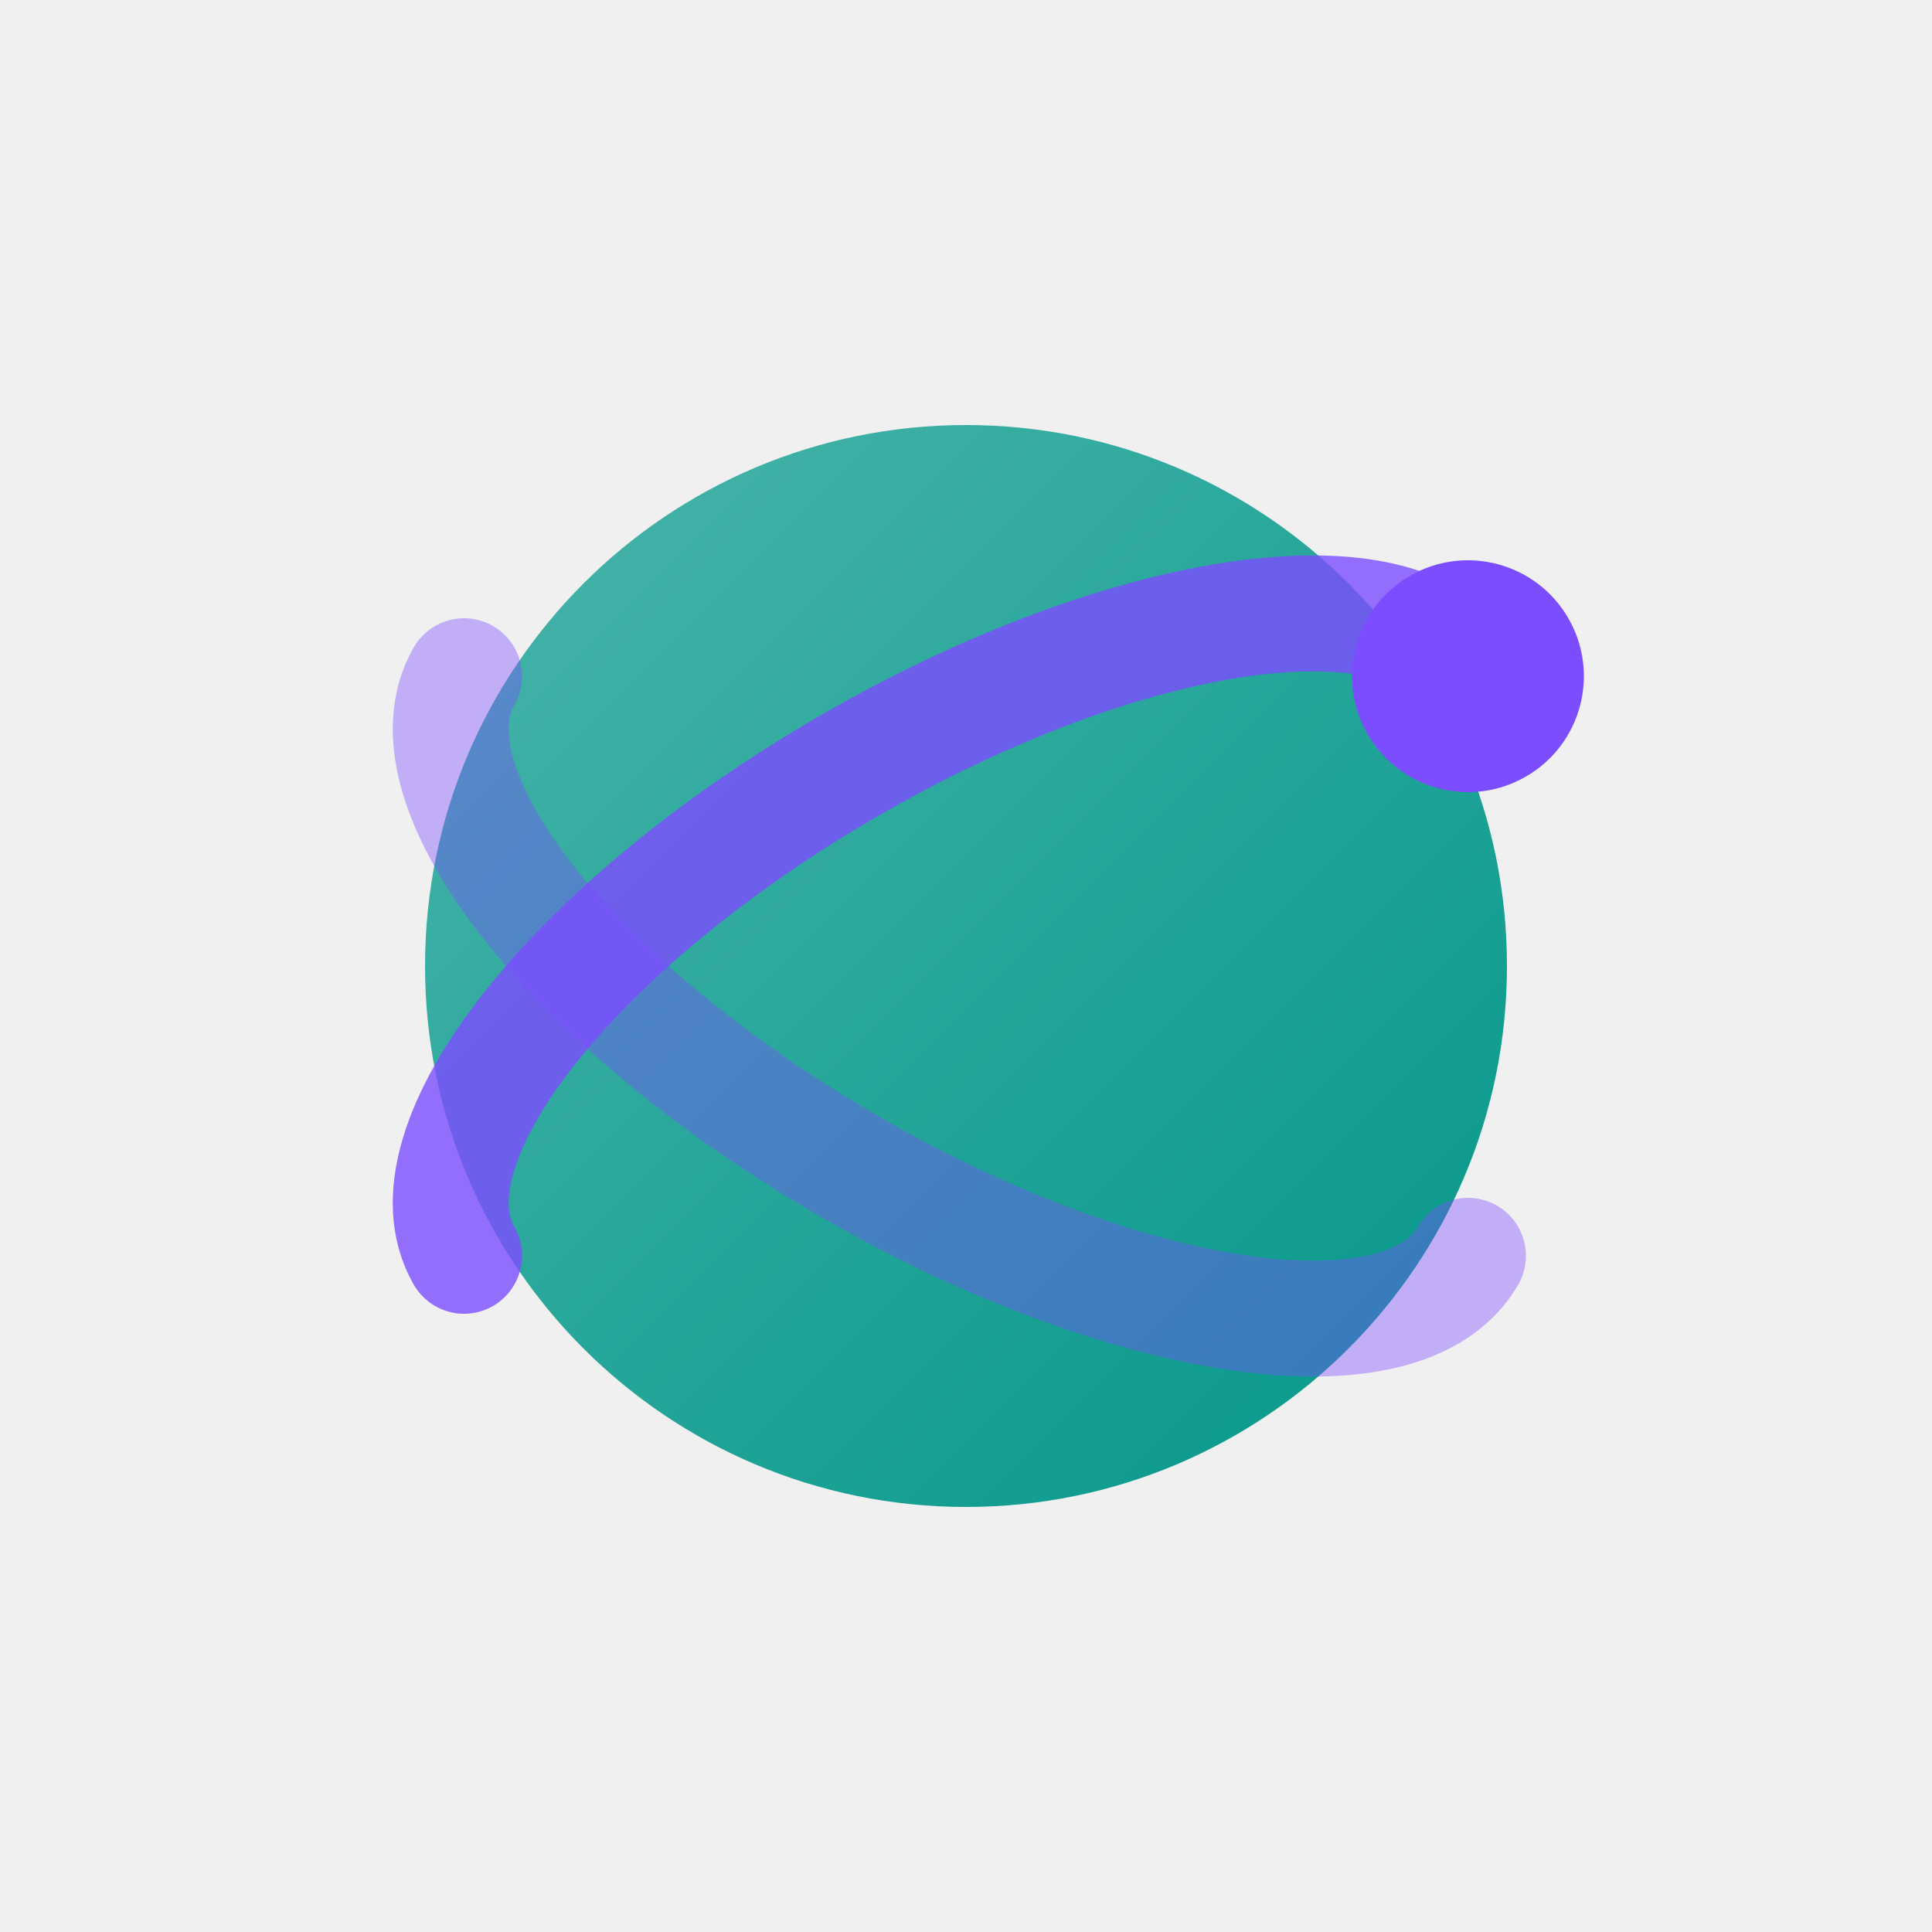
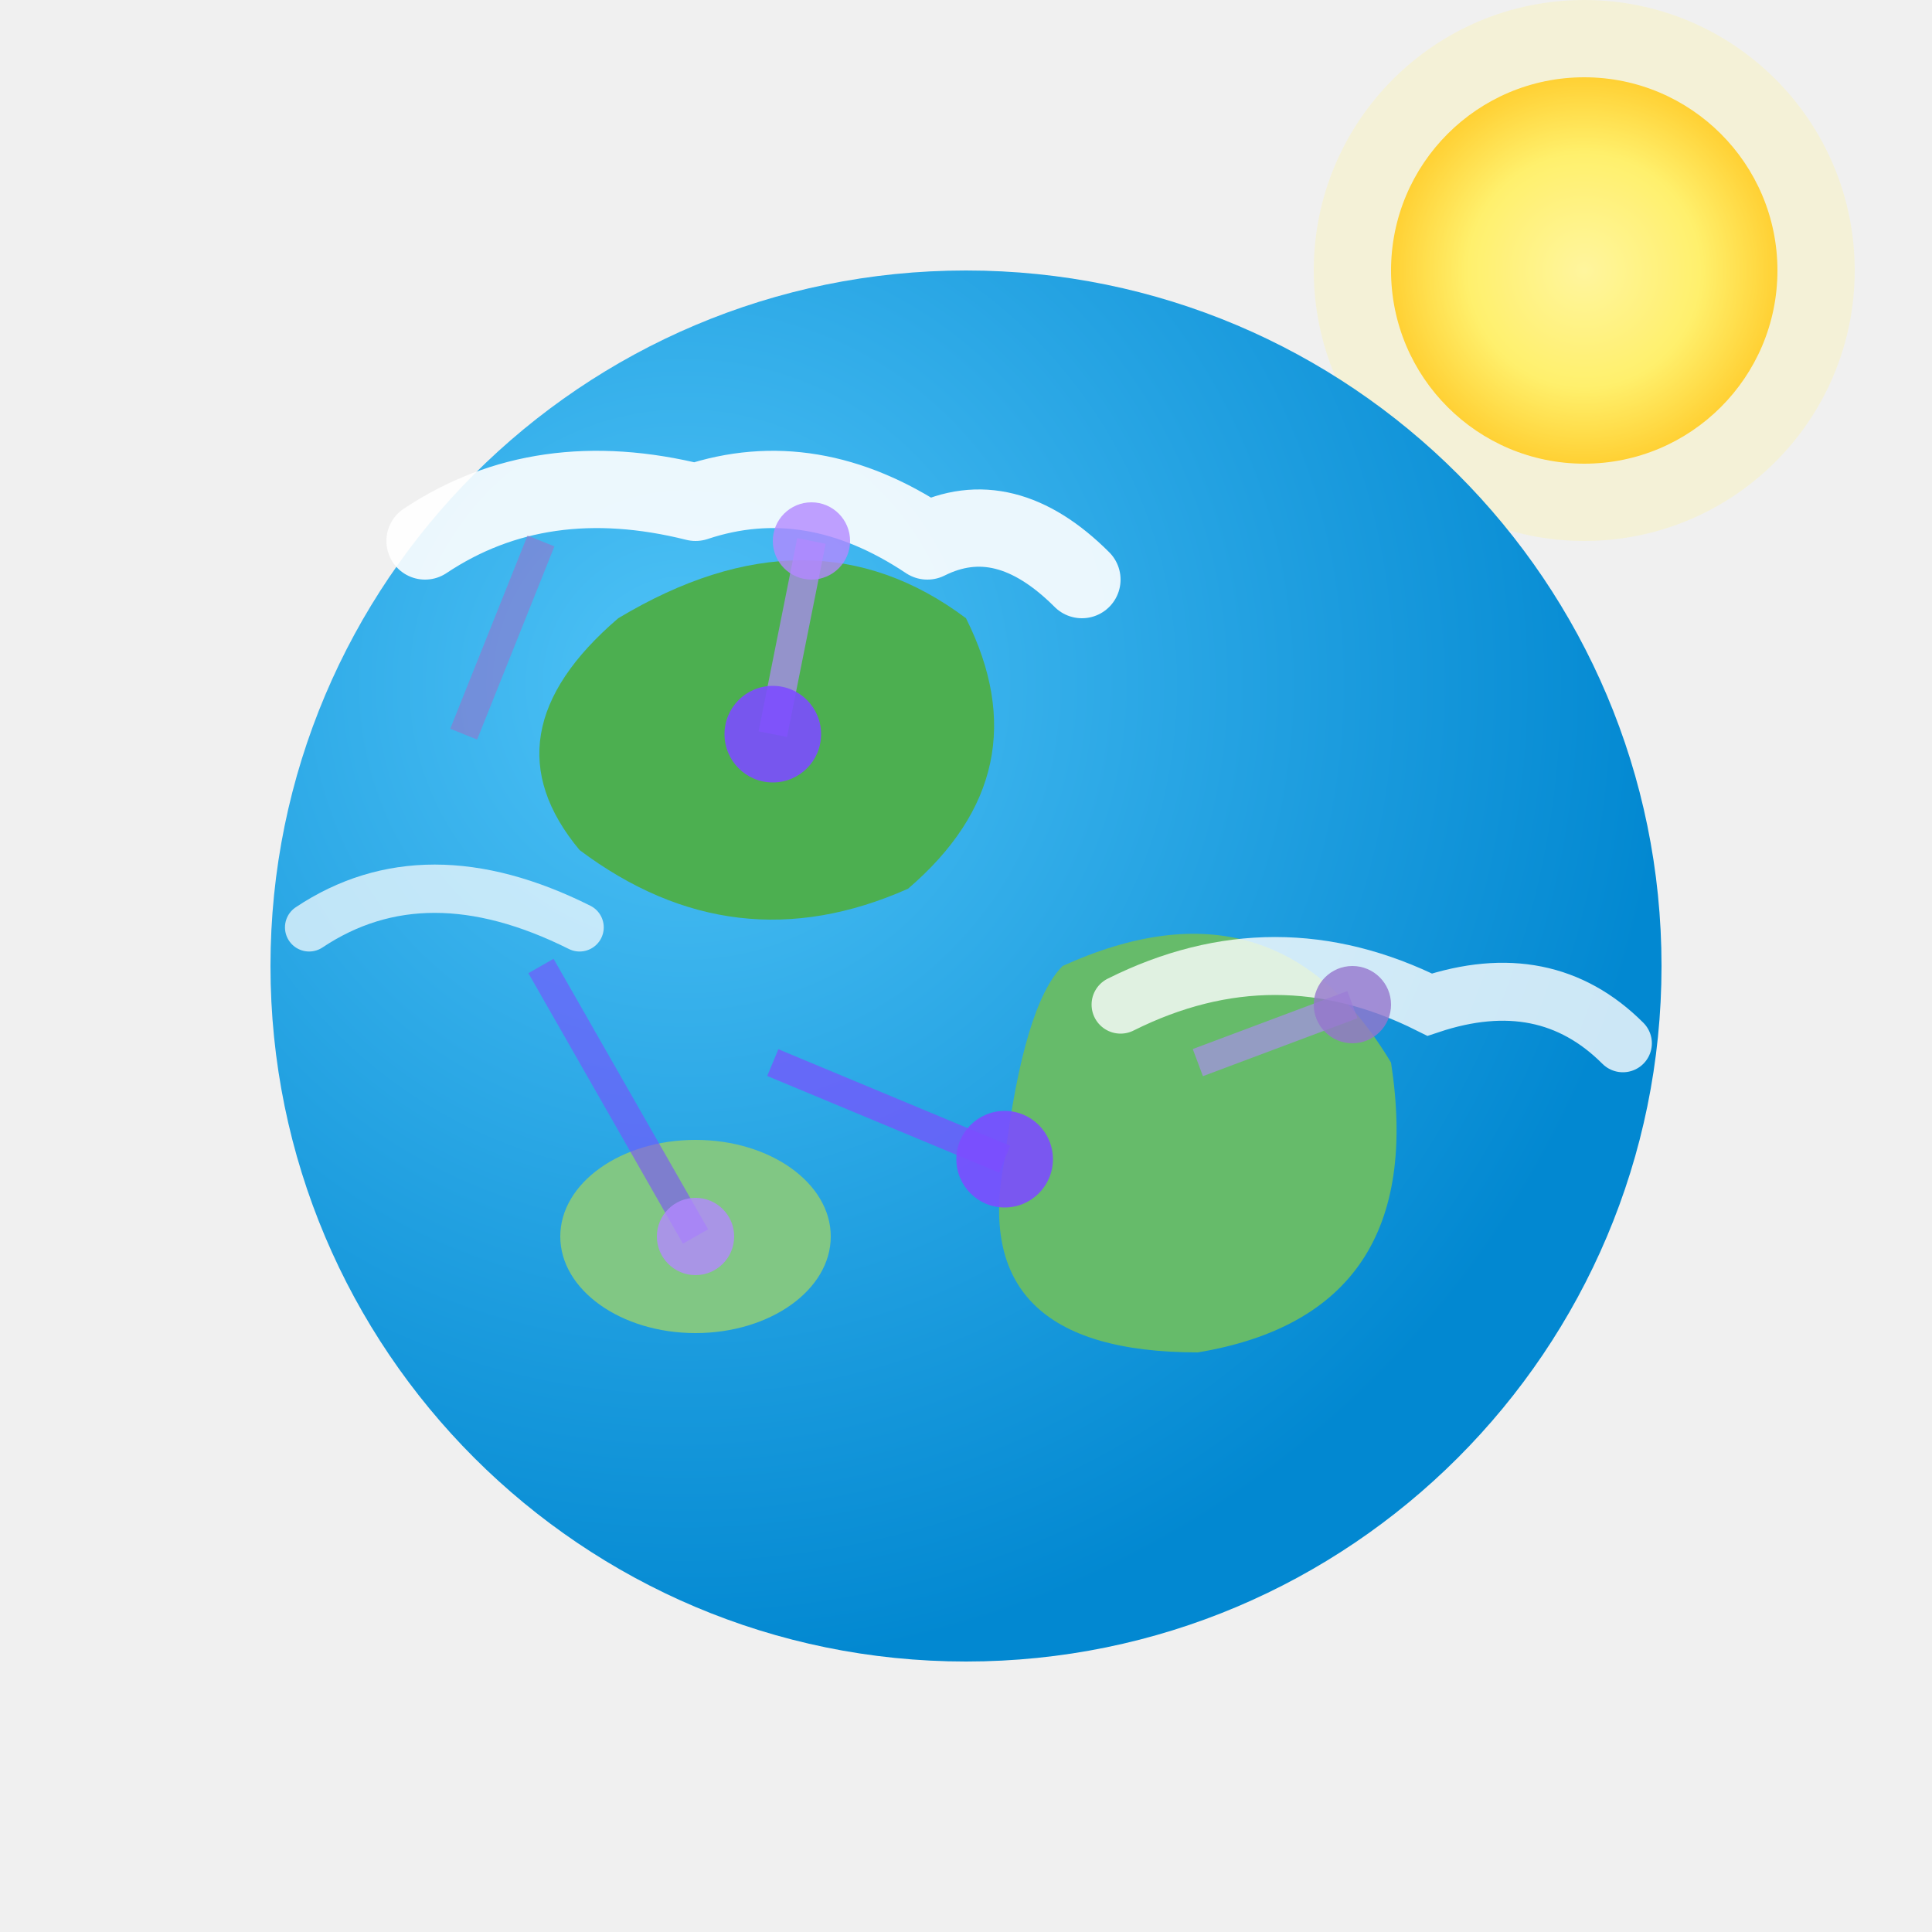
<svg xmlns="http://www.w3.org/2000/svg" viewBox="0 0 100 100" fill="none">
  <defs>
-     <linearGradient id="earthGradient" x1="20" y1="20" x2="80" y2="80" gradientUnits="userSpaceOnUse">
-       <stop offset="0%" stop-color="#4db6ac" />
-       <stop offset="100%" stop-color="#009688" />
-     </linearGradient>
+     <radialGradient id="oceanDay" cx="30%" cy="30%" r="70%">
+       <stop offset="0%" stop-color="#4fc3f7" />
+       <stop offset="100%" stop-color="#0288d1" />
+     </radialGradient>
+     <radialGradient id="sunGlow" cx="50%" cy="50%" r="50%">
+       <stop offset="0%" stop-color="#fff59d" />
+       <stop offset="60%" stop-color="#ffee58" />
+       <stop offset="100%" stop-color="#ffc107" />
+     </radialGradient>
  </defs>
-   <circle cx="50" cy="50" r="28" fill="url(#earthGradient)" />
-   <path d="M20,50 A30,12 0 1,1 80,50" fill="none" stroke="#7c4dff" stroke-width="6" stroke-linecap="round" stroke-opacity="0.8" transform="rotate(-30 50 50)" />
-   <circle cx="80" cy="50" r="6" fill="#7c4dff" transform="rotate(-30 50 50)" />
-   <path d="M80,50 A30,12 0 1,1 20,50" fill="none" stroke="#7c4dff" stroke-width="6" stroke-linecap="round" stroke-opacity="0.4" transform="rotate(30 50 50)" />
+   <circle cx="82" cy="14" r="10" fill="url(#sunGlow)" />
+   <circle cx="82" cy="14" r="14" fill="#fff59d" opacity="0.3" />
+   <circle cx="50" cy="50" r="36" fill="url(#oceanDay)" />
+   <path d="M32,32 Q42,26 50,32 Q54,40 47,46 Q38,50 30,44 Q25,38 32,32" fill="#4caf50" />
+   <path d="M55,50 Q66,45 72,55 Q74,68 62,70 Q50,70 52,60 Q53,52 55,50" fill="#66bb6a" />
+   <ellipse cx="36" cy="64" rx="7" ry="5" fill="#81c784" />
+   <path d="M22,28 Q28,24 36,26 Q42,24 48,28 Q52,26 56,30" fill="none" stroke="white" stroke-width="4" stroke-linecap="round" stroke-linejoin="round" opacity="0.9" />
+   <path d="M58,52 Q66,48 74,52 Q80,50 84,54" fill="none" stroke="white" stroke-width="3" stroke-linecap="round" opacity="0.8" />
+   <path d="M16,48 Q22,44 30,48" fill="none" stroke="white" stroke-width="2.5" stroke-linecap="round" opacity="0.7" />
+   <line x1="40" y1="55" x2="52" y2="60" stroke="#7c4dff" stroke-width="1.5" stroke-opacity="0.7" />
+   <line x1="28" y1="50" x2="36" y2="64" stroke="#7c4dff" stroke-width="1.5" stroke-opacity="0.6" />
+   <line x1="40" y1="38" x2="42" y2="28" stroke="#b388ff" stroke-width="1.5" stroke-opacity="0.7" />
+   <line x1="62" y1="55" x2="70" y2="52" stroke="#b388ff" stroke-width="1.5" stroke-opacity="0.6" />
+   <line x1="24" y1="38" x2="28" y2="28" stroke="#9575cd" stroke-width="1.5" stroke-opacity="0.6" />
+   <circle cx="40" cy="38" r="2.5" fill="#7c4dff" opacity="0.9" />
+   <circle cx="52" cy="60" r="2.5" fill="#7c4dff" opacity="0.9" />
+   <circle cx="36" cy="64" r="2" fill="#b388ff" opacity="0.8" />
+   <circle cx="42" cy="28" r="2" fill="#b388ff" opacity="0.8" />
+   <circle cx="70" cy="52" r="2" fill="#9575cd" opacity="0.8" />
</svg>
